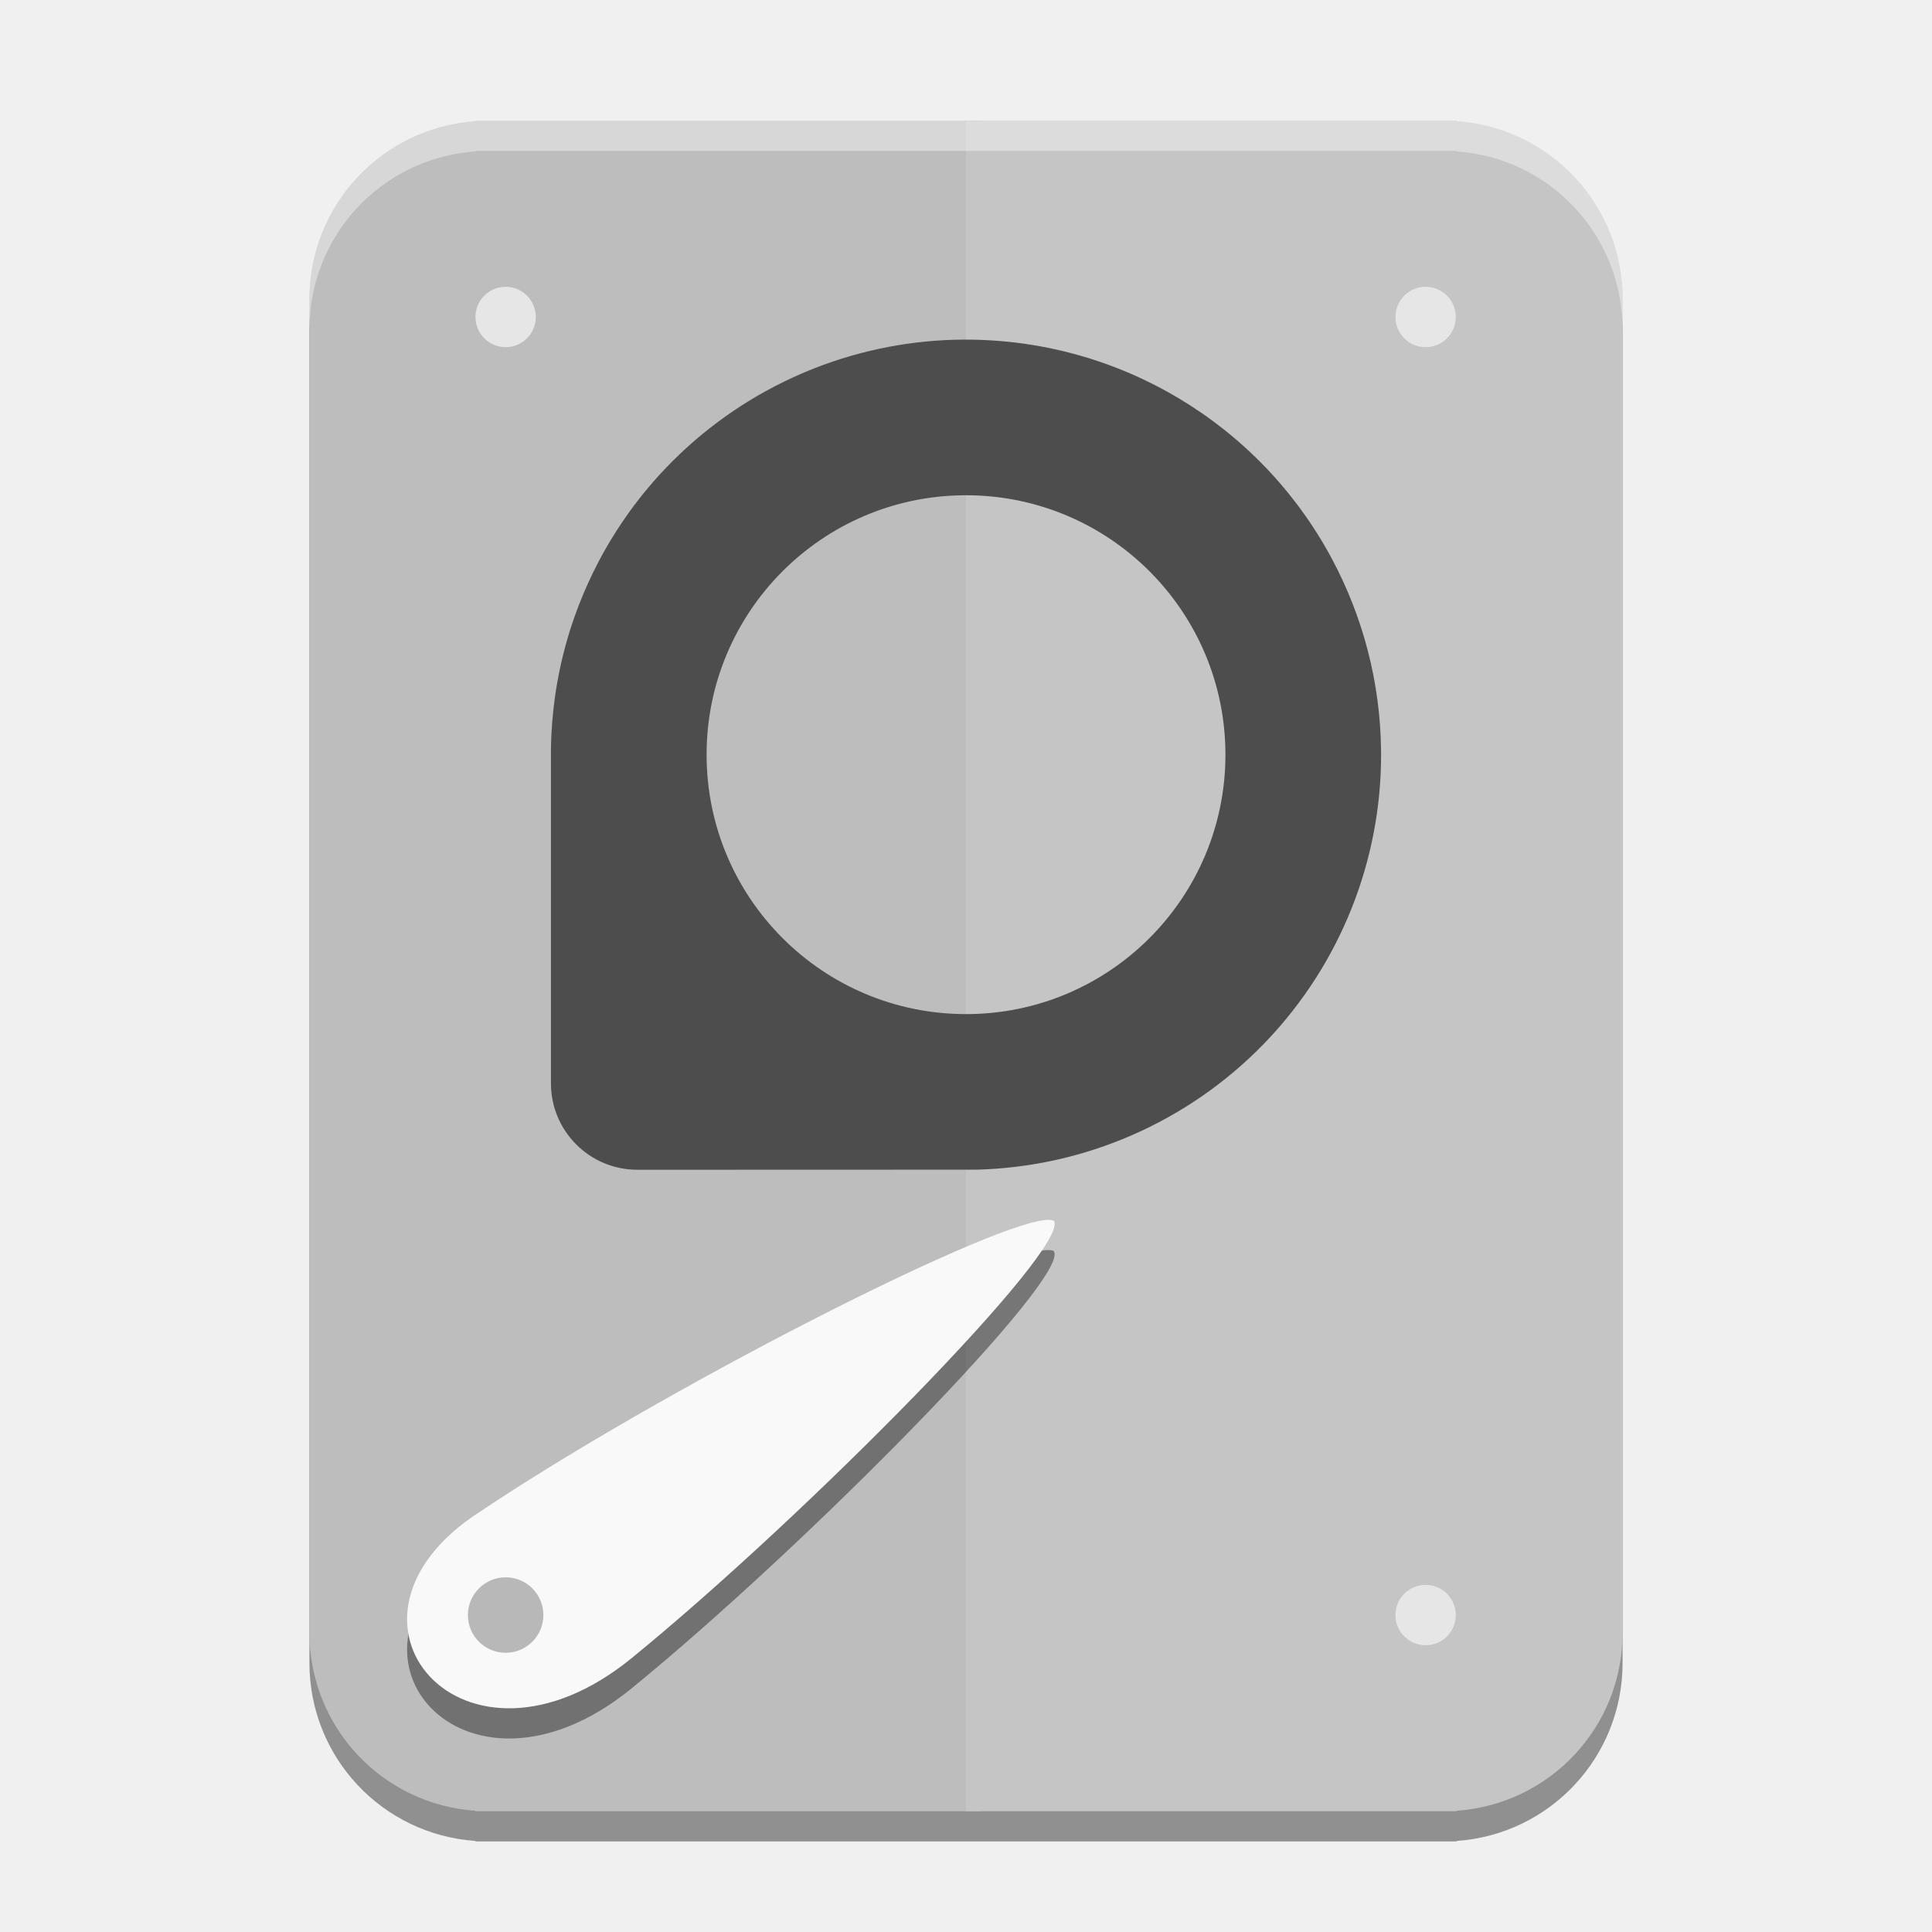
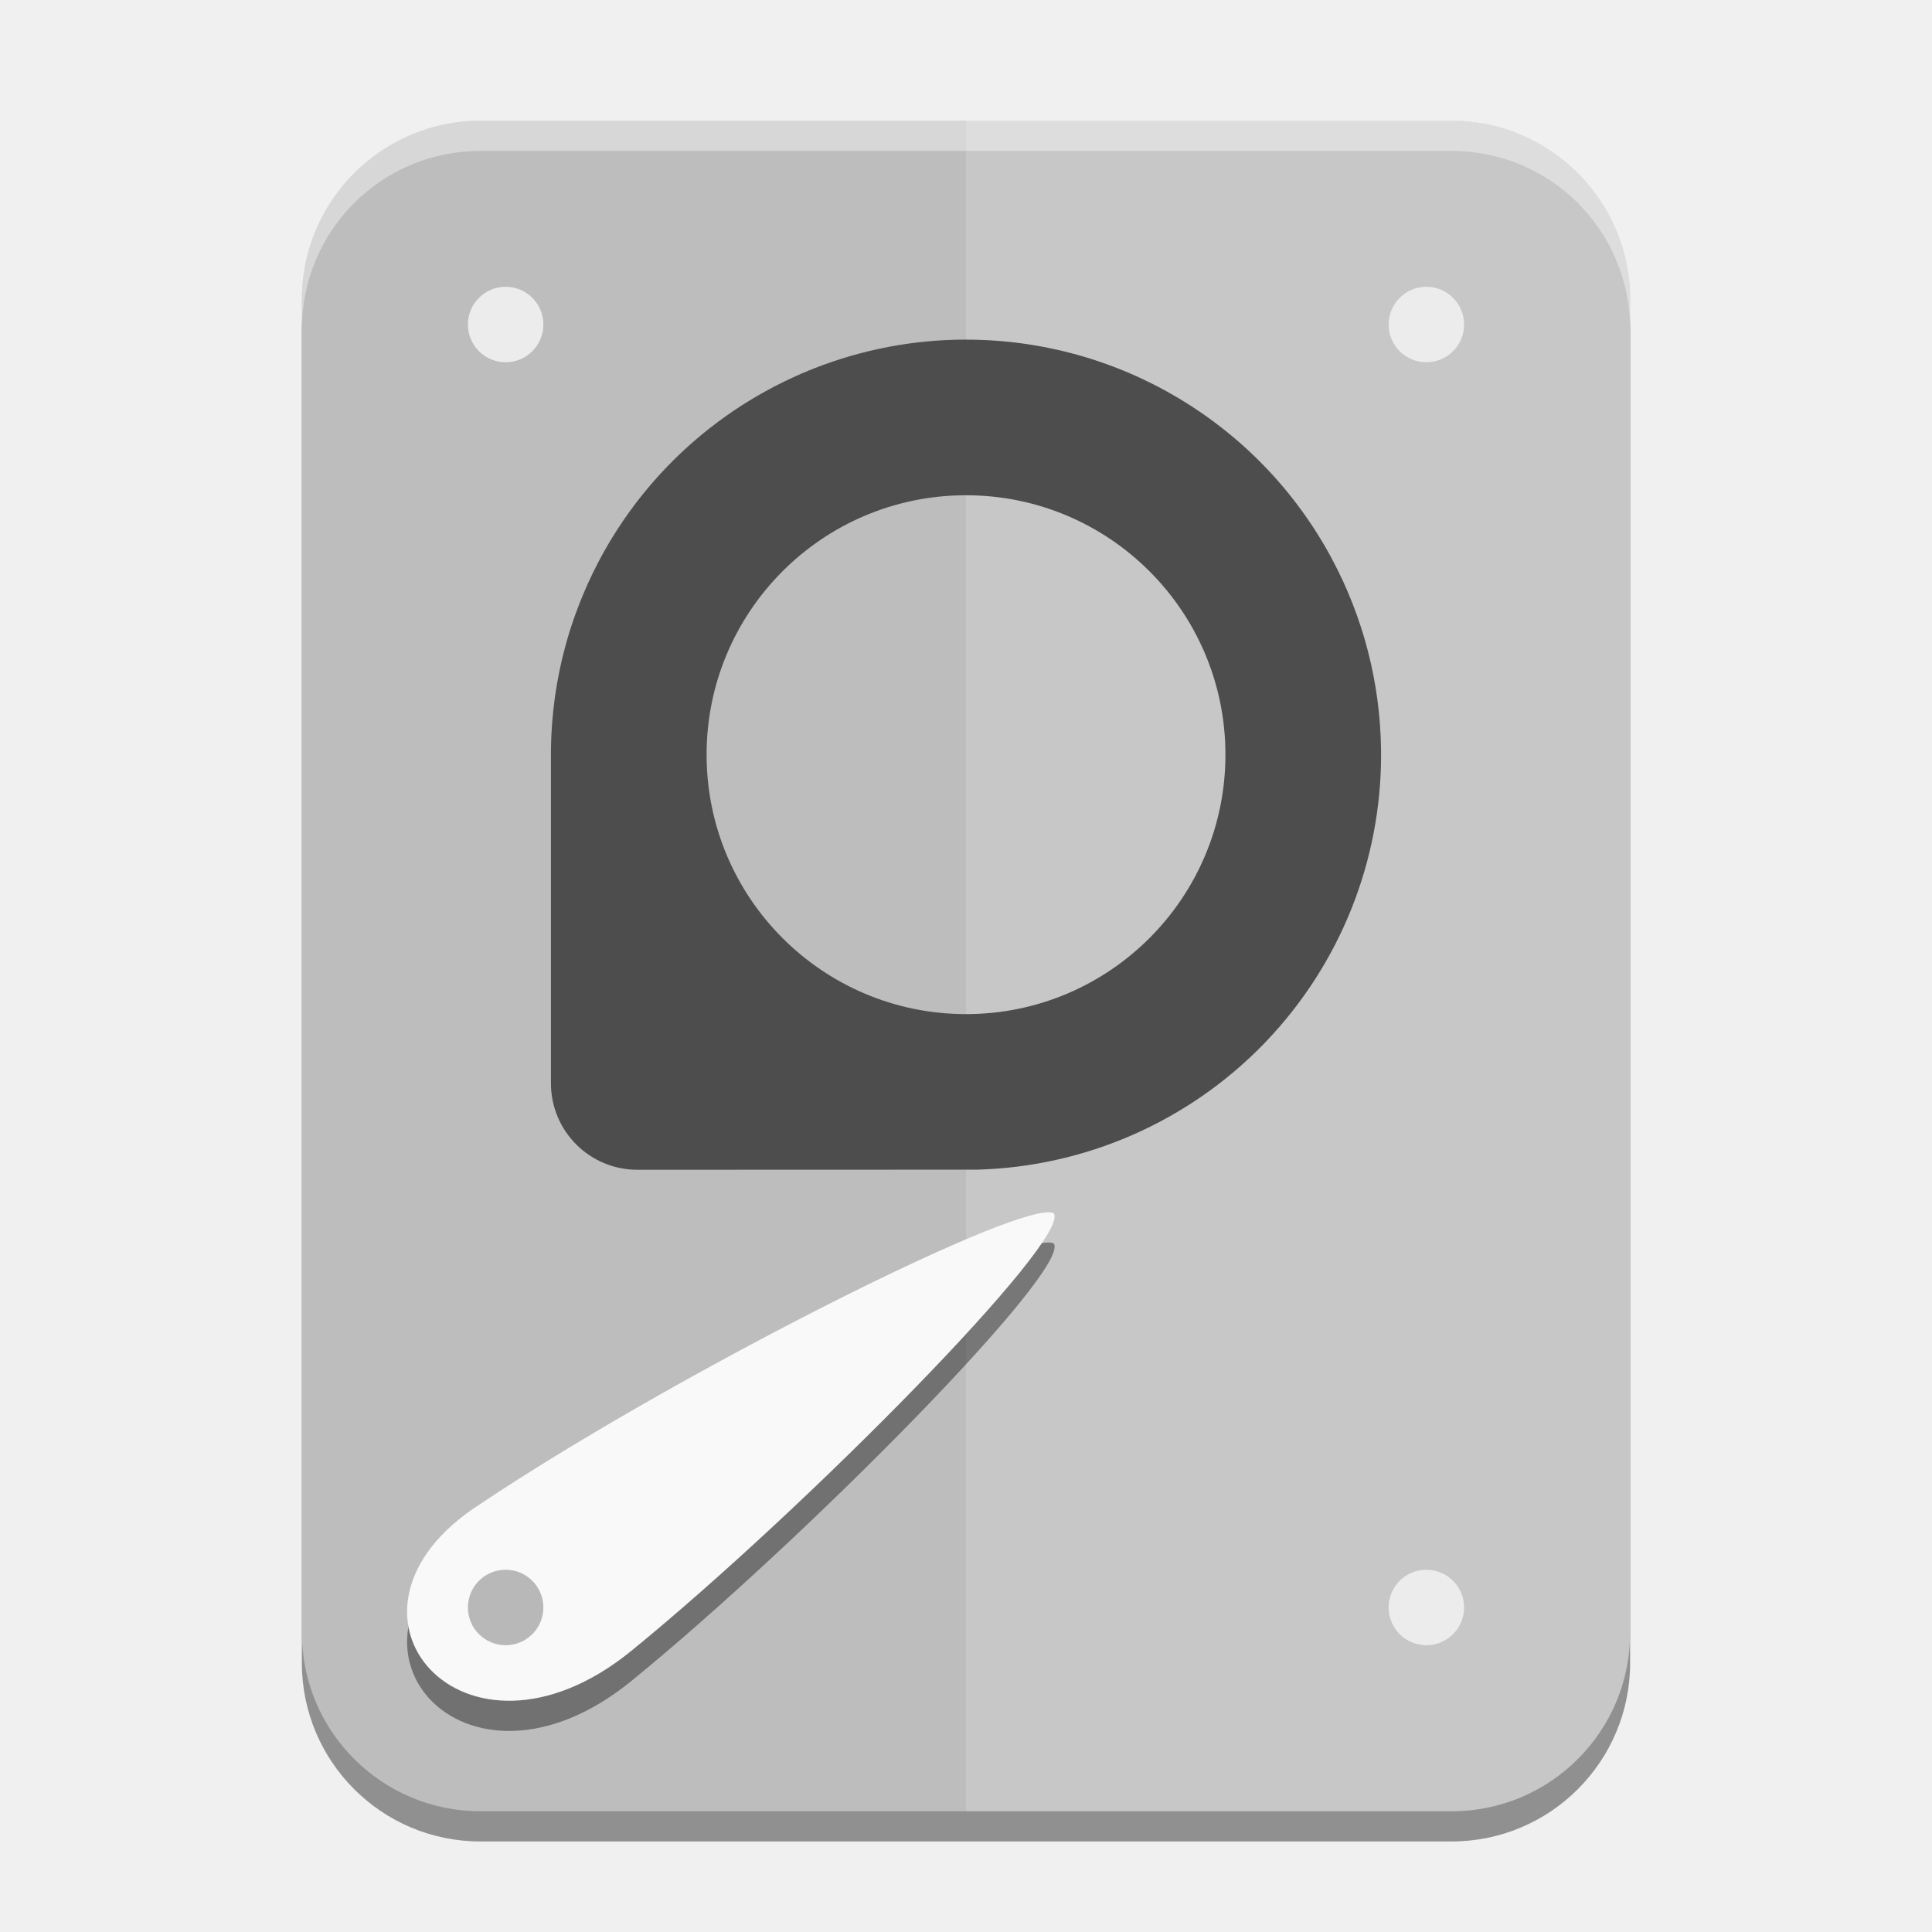
<svg xmlns="http://www.w3.org/2000/svg" width="256" height="256" viewBox="0 0 67.733 67.733" version="1.1" id="svg8">
  <defs id="defs2" />
  <g id="layer4" style="display:inline">
-     <g id="layer1" style="display:inline;opacity:0.4">
-       <path transform="scale(0.2645833)" d="m 63,20 v 0.064 C 50.673,20.917 41,31.121 41,43.672 V 220.328 c 0,12.551 9.673,22.755 22,23.607 V 244 H 64.672 104.328 128 151.672 191.328 193 v -0.064 c 12.327,-0.853 22,-11.056 22,-23.607 V 43.672 C 215,31.121 205.327,20.917 193,20.064 V 20 H 191.328 151.672 128 104.328 64.672 Z" style="display:inline;opacity:1;fill:#000000;fill-opacity:1;stroke-width:3.746;paint-order:stroke fill markers" id="path1561" />
+     <g id="g8" style="display:inline;opacity:0.4">
+       <rect style="display:inline;fill:#000000;fill-opacity:1;stroke:none;stroke-width:0.31;stroke-linecap:round;stroke-linejoin:round" id="rect7" width="46.567" height="59.267" x="10.583" y="5.292" ry="6.259" />
    </g>
-     <g style="display:inline" id="layer9">
-       <path id="rect1509" style="fill:#bdbdbd;fill-opacity:1;stroke-width:3.746;paint-order:stroke fill markers" d="m 63,16 v 0.064 C 50.673,16.917 41,27.121 41,39.672 V 216.328 c 0,12.551 9.673,22.755 22,23.607 V 240 h 1.672 39.656 c 8.557,0 17.115,0 25.672,0 V 16 c -8.557,0 -17.115,0 -25.672,0 H 64.672 Z" transform="scale(0.2645833)" />
-       <path d="m 51.065,4.233 v 0.017 c 3.262,0.226 5.821,2.925 5.821,6.246 v 46.74 c 0,3.321 -2.559,6.02 -5.821,6.246 v 0.017 H 50.622 40.13 33.867 V 57.237 10.497 4.233 h 6.263 10.492 z" style="fill:#c5c5c5;fill-opacity:1;stroke-width:0.991;paint-order:stroke fill markers" id="path1533" />
+     <g style="display:inline" id="g9">
+       <rect style="display:inline;fill:#bdbdbd;fill-opacity:1;stroke:none;stroke-width:0.31;stroke-linecap:round;stroke-linejoin:round" id="rect8" width="46.567" height="59.267" x="10.583" y="4.233" ry="6.259" />
+       <path id="path8" style="display:inline;opacity:0.15;fill:#ffffff;fill-opacity:1;stroke:none;stroke-width:0.31;stroke-linecap:round;stroke-linejoin:round" d="m 50.891,4.233 c 3.468,0 6.259,2.792 6.259,6.259 v 46.749 c 0,3.468 -2.792,6.259 -6.259,6.259 H 33.867 V 4.233 Z" />
    </g>
-     <g id="layer5" style="display:inline;opacity:0.4">
-       <path d="m 16.669,4.233 v 0.017 c -3.262,0.226 -5.821,2.925 -5.821,6.246 v 1.058 c 0,-3.321 2.559,-6.02 5.821,-6.246 v -0.017 h 0.442 10.492 6.263 6.263 10.492 0.442 v 0.017 c 3.262,0.226 5.821,2.925 5.821,6.246 v -1.058 c 0,-3.321 -2.559,-6.02 -5.821,-6.246 V 4.233 H 50.622 40.13 33.867 27.603 17.111 Z" style="fill:#ffffff;fill-opacity:1;stroke-width:0.991;paint-order:stroke fill markers;opacity:1" id="path1539" />
+     <g id="g10" style="display:inline;opacity:0.4">
+       <path id="path9" style="display:inline;fill:#ffffff;fill-opacity:1;stroke:none;stroke-width:0.31;stroke-linecap:round;stroke-linejoin:round" d="m 16.842,4.233 c -3.468,0 -6.259,2.792 -6.259,6.259 v 1.058 c 0,-3.468 2.792,-6.259 6.259,-6.259 h 34.049 c 3.468,0 6.259,2.792 6.259,6.259 v -1.058 c 0,-3.468 -2.792,-6.259 -6.259,-6.259 z" />
    </g>
  </g>
  <g id="layer2" style="display:inline">
-     <g id="layer8" style="display:inline;opacity:0.4">
-       <path id="path860" style="display:inline;fill:#000000;fill-opacity:1;stroke-width:0.025" d="m 36.61,43.834 c -2.251,0.267 -13.399,5.95 -19.787,10.226 -5.862,3.766 -0.574,9.939 5.321,5.131 6.121,-4.993 15.478,-14.491 14.794,-15.336 -0.067,-0.032 -0.178,-0.039 -0.328,-0.021 z" />
+     <g id="g16" style="display:inline;opacity:0.4">
+       <path id="path16" style="display:inline;fill:#000000;fill-opacity:1;stroke-width:0.025" d="m 36.61,43.569 c -2.251,0.267 -13.399,5.95 -19.787,10.226 -5.862,3.766 -0.574,9.939 5.321,5.131 6.121,-4.993 15.478,-14.491 14.794,-15.336 -0.067,-0.032 -0.178,-0.039 -0.328,-0.021 z" />
    </g>
-     <path id="path31" style="fill:#4d4d4d;stroke-width:0.049" d="m 33.839,11.906 c -1.811,0.003 -3.606,0.345 -5.291,1.007 -0.06,0.024 -0.12,0.047 -0.18,0.072 -0.179,0.073 -0.356,0.15 -0.532,0.23 -0.117,0.053 -0.234,0.108 -0.35,0.165 -0.232,0.113 -0.461,0.233 -0.686,0.358 -0.169,0.094 -0.336,0.191 -0.502,0.292 -0.386,0.235 -0.76,0.487 -1.122,0.757 -0.104,0.077 -0.206,0.155 -0.308,0.235 -0.304,0.239 -0.598,0.491 -0.883,0.754 -0.047,0.044 -0.095,0.088 -0.141,0.132 -0.327,0.311 -0.64,0.637 -0.937,0.977 -0.042,0.049 -0.085,0.097 -0.126,0.146 -0.251,0.295 -0.49,0.6 -0.716,0.914 -0.075,0.105 -0.149,0.21 -0.222,0.317 -0.145,0.213 -0.285,0.43 -0.419,0.651 -0.033,0.055 -0.066,0.11 -0.099,0.166 -0.033,0.056 -0.065,0.112 -0.097,0.168 -0.032,0.056 -0.063,0.112 -0.095,0.168 -0.031,0.057 -0.062,0.113 -0.092,0.171 -0.03,0.057 -0.061,0.113 -0.09,0.171 -0.238,0.458 -0.451,0.929 -0.639,1.41 -0.047,0.12 -0.092,0.241 -0.136,0.362 -0.022,0.06 -0.044,0.121 -0.065,0.182 v 7.28e-4 c -0.021,0.061 -0.042,0.122 -0.062,0.183 v 7.28e-4 c -0.02,0.061 -0.04,0.122 -0.06,0.183 -0.058,0.185 -0.113,0.37 -0.163,0.557 -0.017,0.062 -0.034,0.124 -0.05,0.187 v 7.27e-4 c -0.016,0.062 -0.032,0.124 -0.047,0.187 v 7.27e-4 c -0.015,0.062 -0.03,0.125 -0.045,0.188 -0.058,0.252 -0.109,0.505 -0.153,0.759 -0.011,0.063 -0.022,0.127 -0.032,0.19 v 7.27e-4 c -0.01,0.063 -0.02,0.127 -0.029,0.19 -0.009,0.064 -0.018,0.128 -0.027,0.192 -0.017,0.128 -0.033,0.256 -0.046,0.384 -0.014,0.128 -0.026,0.257 -0.036,0.385 -0.01,0.128 -0.019,0.257 -0.026,0.386 v 7.28e-4 c -0.009,0.174 -0.015,0.349 -0.018,0.523 v 0.014 c -2.11e-4,0.015 -0.002,0.029 -0.002,0.044 v 0.192 11.516 c 0,1.681 1.354,3.035 3.035,3.035 3.906,0 8.072,-0.004 11.904,-0.004 3.786,-0.101 7.384,-1.674 10.029,-4.385 0.045,-0.046 0.09,-0.093 0.134,-0.14 2.569,-2.704 4.002,-6.292 4.002,-10.022 -1.06e-4,-0.064 -6.39e-4,-0.129 -0.002,-0.193 -0.031,-2.333 -0.623,-4.624 -1.725,-6.68 v -7.28e-4 C 44.159,14.857 39.23,11.907 33.867,11.907 h -0.028 z m -0.033,5.457 c 0.02,-6.8e-5 0.041,-6.8e-5 0.061,0 5.023,-2e-6 9.095,4.072 9.095,9.095 0,5.023 -4.072,9.095 -9.095,9.095 -5.023,0 -9.095,-4.072 -9.095,-9.095 -1.12e-4,-4.999 4.035,-9.061 9.034,-9.095 z" />
-     <path id="path1106" style="fill:#f9f9f9;fill-opacity:1;stroke-width:0.025" d="m 36.61,42.775 c -2.251,0.267 -13.399,5.95 -19.787,10.226 -5.862,3.766 -0.574,9.939 5.321,5.131 6.121,-4.993 15.478,-14.491 14.794,-15.336 -0.067,-0.032 -0.178,-0.039 -0.328,-0.021 z" />
-     <circle cy="56.621" cx="17.727" id="circle861" style="display:inline;fill:#b8b8b8;fill-opacity:1;stroke-width:0.018" r="1.323" />
-     <circle style="display:inline;fill:#e6e6e6;fill-opacity:1;stroke-width:0.026" id="path18" cx="17.727" cy="11.113" r="1.058" />
-     <circle r="1.058" cy="11.113" cx="49.98" id="path18-3" style="display:inline;fill:#e6e6e6;fill-opacity:1;stroke-width:0.026" />
-     <circle r="1.058" cy="56.621" cx="49.98" id="circle856" style="display:inline;fill:#e6e6e6;fill-opacity:1;stroke-width:0.026" />
+     <path id="path17" style="fill:#4d4d4d;stroke-width:0.049" d="m 33.839,11.906 c -1.811,0.003 -3.606,0.345 -5.291,1.007 -0.06,0.024 -0.12,0.047 -0.18,0.072 -0.179,0.073 -0.356,0.15 -0.532,0.23 -0.117,0.053 -0.234,0.108 -0.35,0.165 -0.232,0.113 -0.461,0.233 -0.686,0.358 -0.169,0.094 -0.336,0.191 -0.502,0.292 -0.386,0.235 -0.76,0.487 -1.122,0.757 -0.104,0.077 -0.206,0.155 -0.308,0.235 -0.304,0.239 -0.598,0.491 -0.883,0.754 -0.047,0.044 -0.095,0.088 -0.141,0.132 -0.327,0.311 -0.64,0.637 -0.937,0.977 -0.042,0.049 -0.085,0.097 -0.126,0.146 -0.251,0.295 -0.49,0.6 -0.716,0.914 -0.075,0.105 -0.149,0.21 -0.222,0.317 -0.145,0.213 -0.285,0.43 -0.419,0.651 -0.033,0.055 -0.066,0.11 -0.099,0.166 -0.033,0.056 -0.065,0.112 -0.097,0.168 -0.032,0.056 -0.063,0.112 -0.095,0.168 -0.031,0.057 -0.062,0.113 -0.092,0.171 -0.03,0.057 -0.061,0.113 -0.09,0.171 -0.238,0.458 -0.451,0.929 -0.639,1.41 -0.047,0.12 -0.092,0.241 -0.136,0.362 -0.022,0.06 -0.044,0.121 -0.065,0.182 v 7.28e-4 c -0.021,0.061 -0.042,0.122 -0.062,0.183 v 7.28e-4 c -0.02,0.061 -0.04,0.122 -0.06,0.183 -0.058,0.185 -0.113,0.37 -0.163,0.557 -0.017,0.062 -0.034,0.124 -0.05,0.187 v 7.27e-4 c -0.016,0.062 -0.032,0.124 -0.047,0.187 v 7.27e-4 c -0.015,0.062 -0.03,0.125 -0.045,0.188 -0.058,0.252 -0.109,0.505 -0.153,0.759 -0.011,0.063 -0.022,0.127 -0.032,0.19 v 7.27e-4 c -0.01,0.063 -0.02,0.127 -0.029,0.19 -0.009,0.064 -0.018,0.128 -0.027,0.192 -0.017,0.128 -0.033,0.256 -0.046,0.384 -0.014,0.128 -0.026,0.257 -0.036,0.385 -0.01,0.128 -0.019,0.257 -0.026,0.386 v 7.28e-4 c -0.009,0.174 -0.015,0.349 -0.018,0.523 v 0.014 c -2.11e-4,0.015 -0.002,0.029 -0.002,0.044 v 0.192 11.516 c 0,1.681 1.354,3.035 3.035,3.035 3.905,0 8.055,-0.004 11.904,-0.004 3.786,-0.101 7.384,-1.674 10.029,-4.385 0.045,-0.046 0.09,-0.093 0.134,-0.14 2.569,-2.704 4.002,-6.292 4.002,-10.022 -1.06e-4,-0.064 -6.39e-4,-0.129 -0.002,-0.193 -0.031,-2.333 -0.623,-4.624 -1.725,-6.68 v -7.28e-4 C 44.159,14.857 39.23,11.907 33.867,11.907 h -0.028 z m -0.033,5.457 c 0.02,-6.8e-5 0.041,-6.8e-5 0.061,0 5.023,-2e-6 9.095,4.072 9.095,9.095 0,5.023 -4.072,9.095 -9.095,9.095 -5.023,0 -9.095,-4.072 -9.095,-9.095 -1.12e-4,-4.999 4.035,-9.061 9.034,-9.095 z" />
+     <path id="path19" style="fill:#f9f9f9;fill-opacity:1;stroke-width:0.025" d="m 36.61,42.511 c -2.251,0.267 -13.399,5.95 -19.787,10.226 -5.862,3.766 -0.574,9.939 5.321,5.131 6.121,-4.993 15.478,-14.491 14.794,-15.336 -0.067,-0.032 -0.178,-0.039 -0.328,-0.021 z" />
+     <g id="g22">
+       <circle cy="56.356" cx="17.727" id="circle19" style="display:inline;fill:#b8b8b8;fill-opacity:1;stroke-width:0.018" r="1.323" />
+       <circle style="display:inline;fill:#ececec;fill-opacity:1;stroke-width:0.033" id="circle20" cx="17.727" cy="11.377" r="1.323" />
+       <circle r="1.323" cy="11.377" cx="50.006" id="circle21" style="display:inline;fill:#ececec;fill-opacity:1;stroke-width:0.033" />
+       <circle r="1.323" cy="56.356" cx="50.006" id="circle22" style="display:inline;fill:#ececec;fill-opacity:1;stroke-width:0.033" />
+     </g>
  </g>
</svg>
